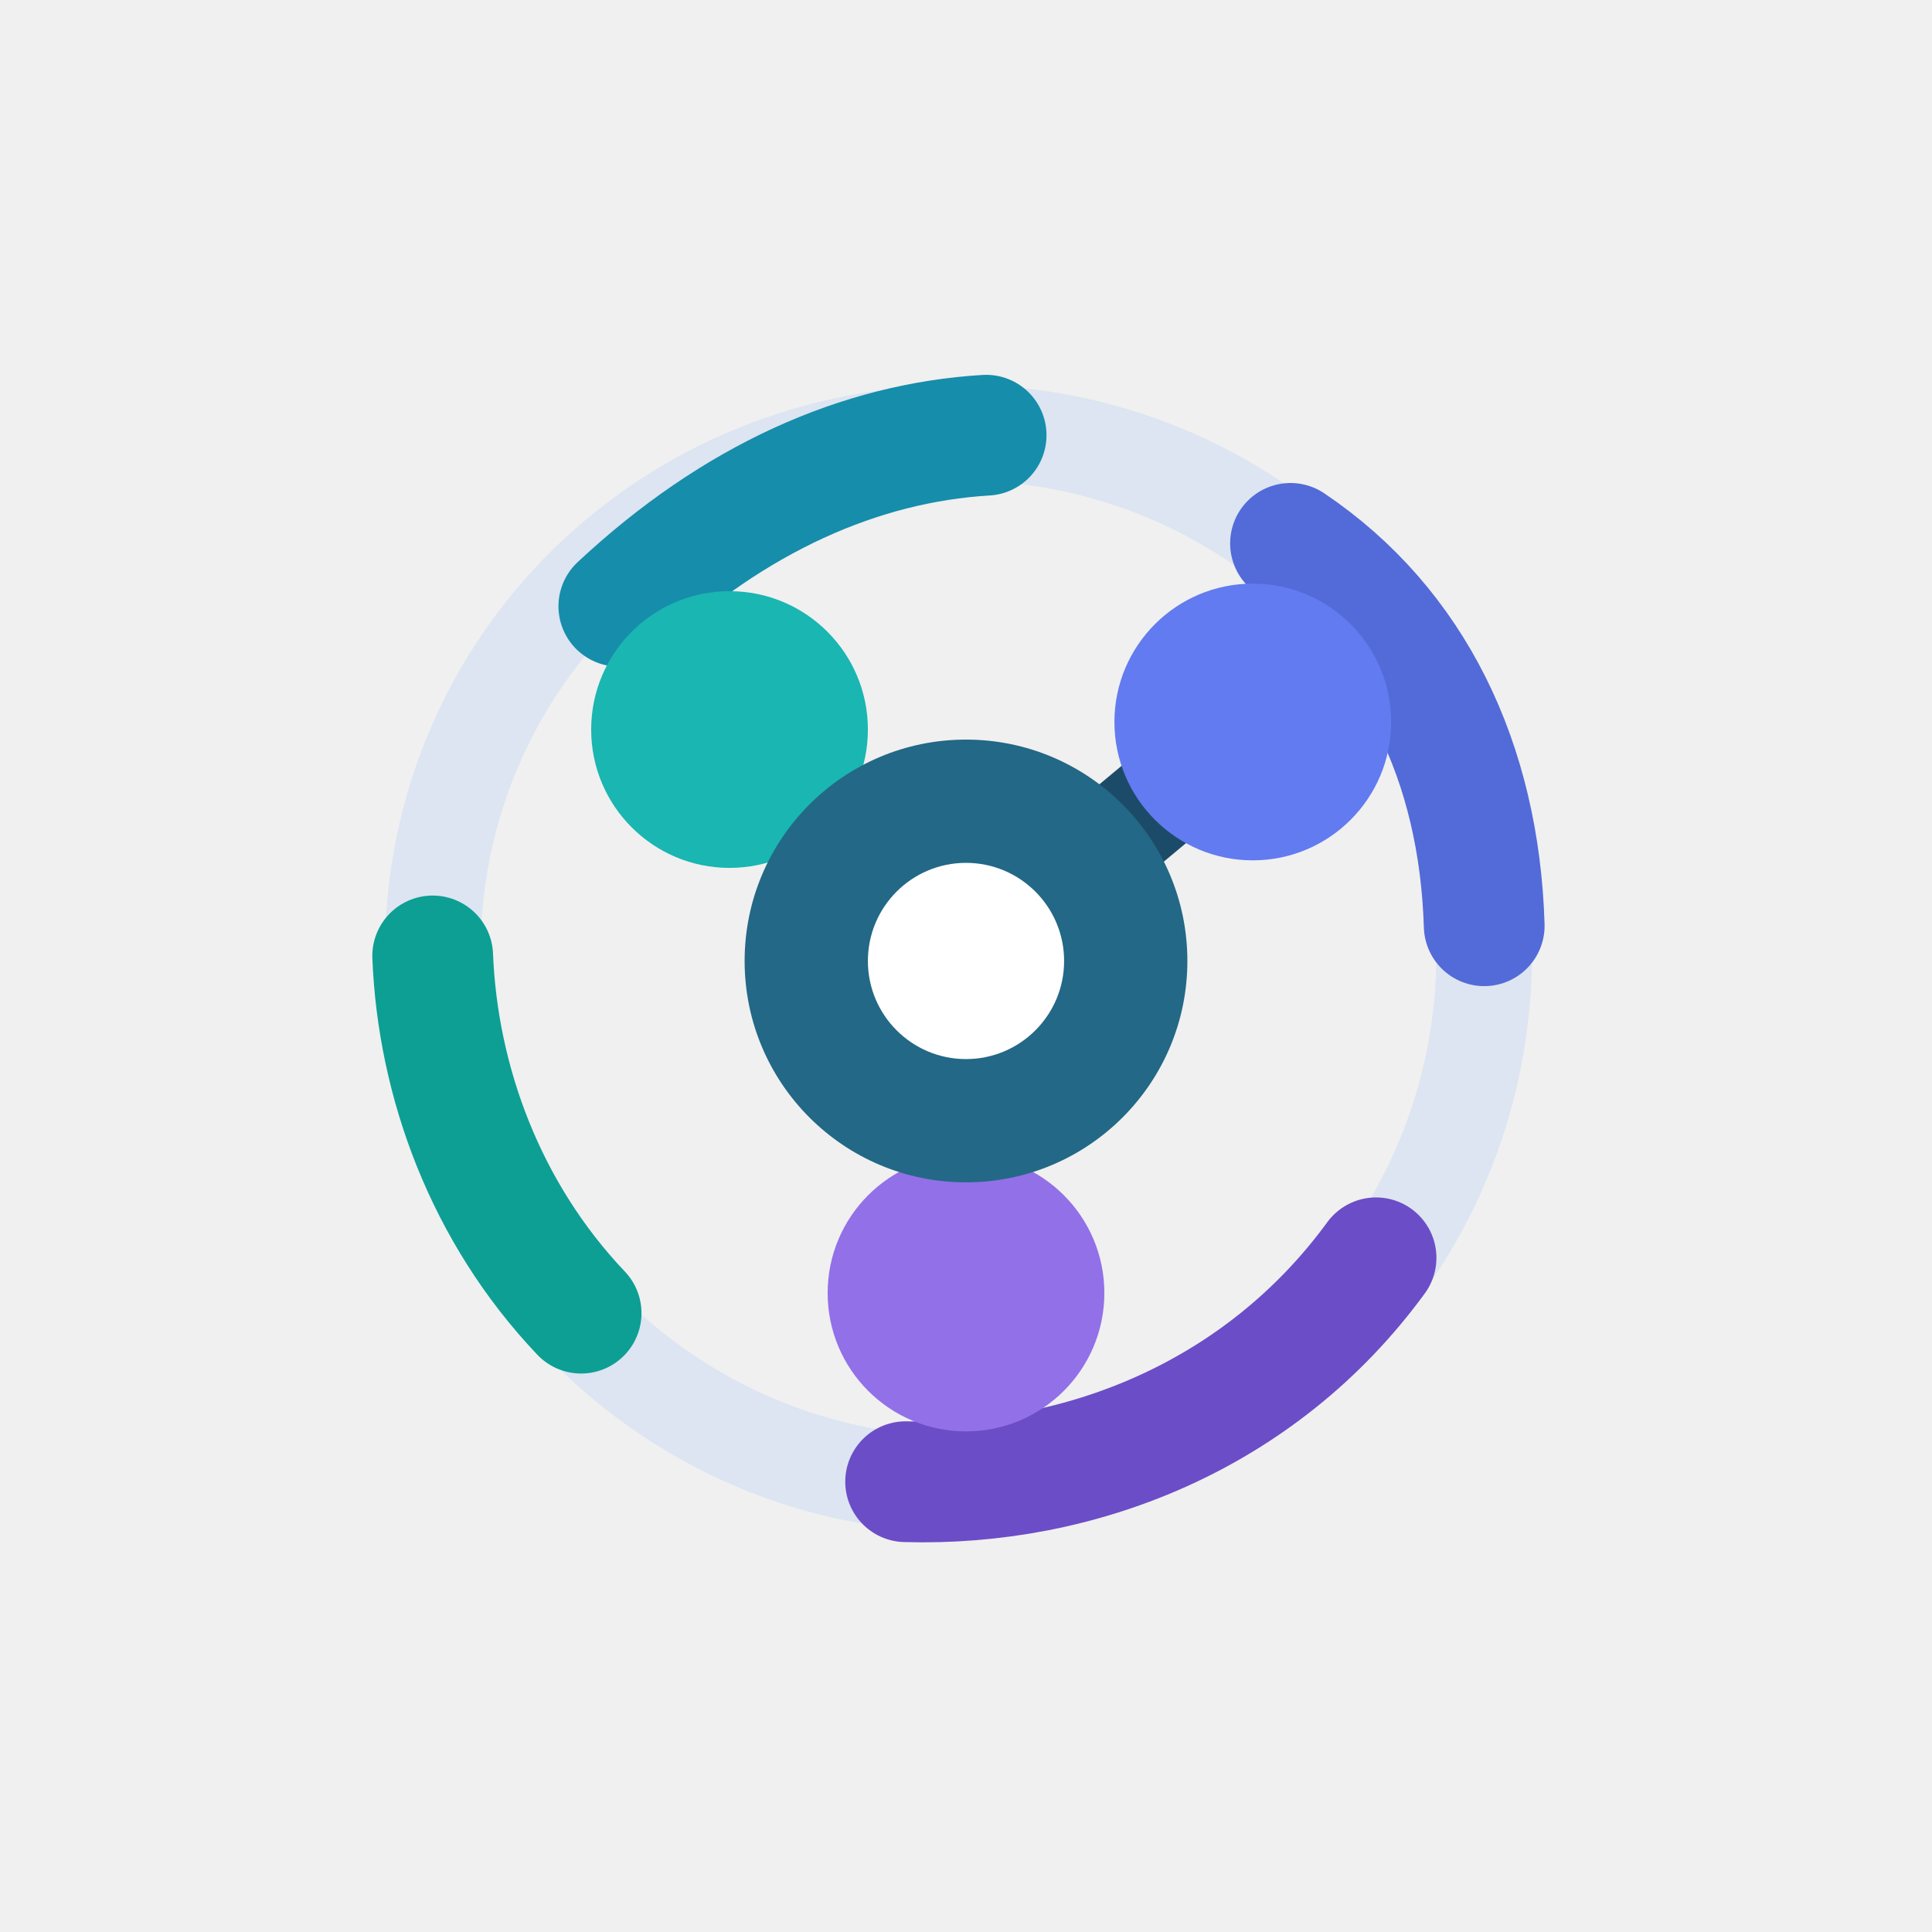
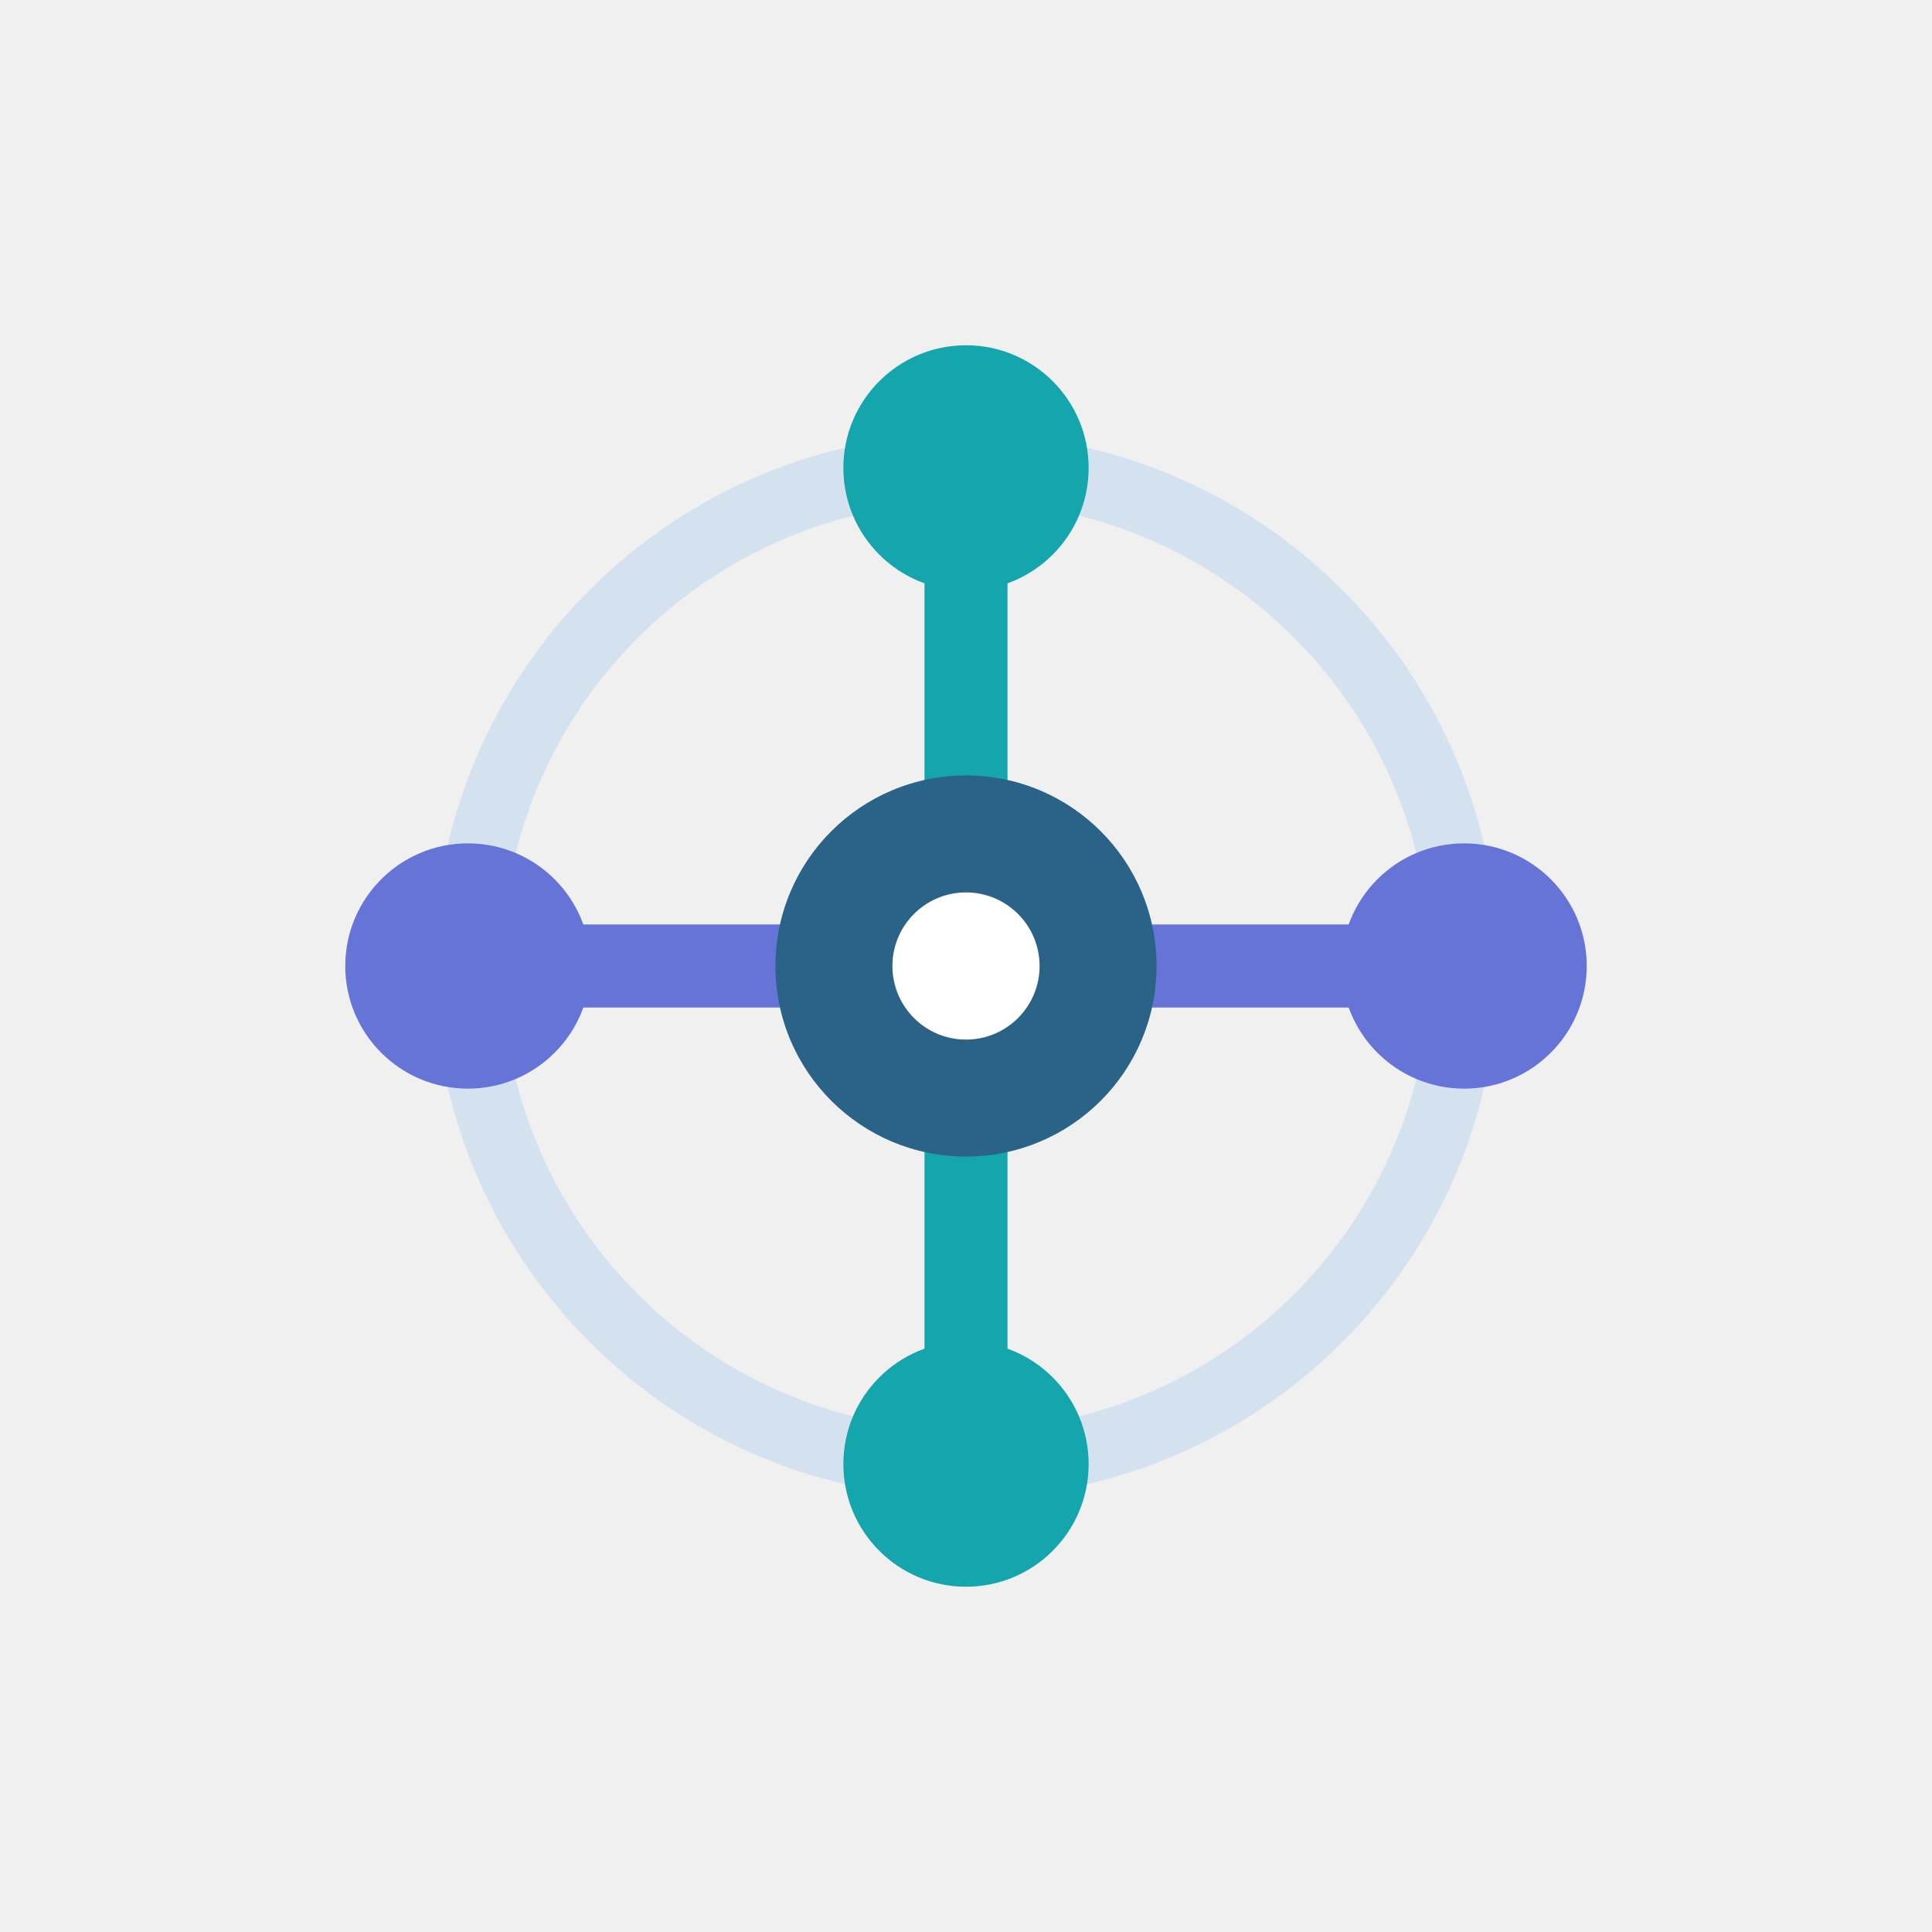
- <svg xmlns="http://www.w3.org/2000/svg" width="1024" height="1024" viewBox="128 128 768 768">
-   <path d="M300 507C300 390 394 300 510 300C624 300 718 390 718 507C718 624 624 718 510 718C394 718 300 624 300 507Z" fill="none" stroke="#DCE5F1" stroke-width="38" />
-   <path d="M374 369C420 326 470 304 520 301" fill="none" stroke="#168DAB" stroke-width="48" stroke-linecap="round" />
-   <path d="M641 344C690 377 716 431 718 496" fill="none" stroke="#526BD8" stroke-width="48" stroke-linecap="round" />
-   <path d="M675 628C629 691 557 719 488 717" fill="none" stroke="#6B4DC7" stroke-width="48" stroke-linecap="round" />
-   <path d="M359 650C321 610 302 558 300 508" fill="none" stroke="#0D9F94" stroke-width="48" stroke-linecap="round" />
-   <path d="M418 418L512 510L626 415M512 510L512 642" fill="none" stroke="#1C4B69" stroke-width="40" stroke-linecap="round" stroke-linejoin="round" />
-   <circle cx="418" cy="418" r="55" fill="#19B6B2" />
-   <circle cx="626" cy="415" r="55" fill="#627BF0" />
-   <circle cx="512" cy="642" r="55" fill="#9270E8" />
-   <circle cx="512" cy="510" r="88" fill="#236886" />
-   <circle cx="512" cy="510" r="39" fill="#FFFFFF" />
+ <svg xmlns="http://www.w3.org/2000/svg" width="1024" height="1024" viewBox="0 0 1024 1024">
+   <circle cx="512" cy="512" r="264" fill="none" stroke="#D4E2EF" stroke-width="36" />
+   <path d="M512 417L512 252" fill="none" stroke="#15A5AD" stroke-width="44" stroke-linecap="round" />
+   <path d="M607 512L772 512" fill="none" stroke="#6674D8" stroke-width="44" stroke-linecap="round" />
+   <path d="M512 607L512 772" fill="none" stroke="#15A5AD" stroke-width="44" stroke-linecap="round" />
+   <path d="M417 512L252 512" fill="none" stroke="#6674D8" stroke-width="44" stroke-linecap="round" />
+   <circle cx="512" cy="248" r="65" fill="#15A5AD" />
+   <circle cx="776" cy="512" r="65" fill="#6674D8" />
+   <circle cx="512" cy="776" r="65" fill="#15A5AD" />
+   <circle cx="248" cy="512" r="65" fill="#6674D8" />
+   <circle cx="512" cy="512" r="101" fill="#2B6388" />
+   <circle cx="512" cy="512" r="39" fill="#FFFFFF" />
</svg>
